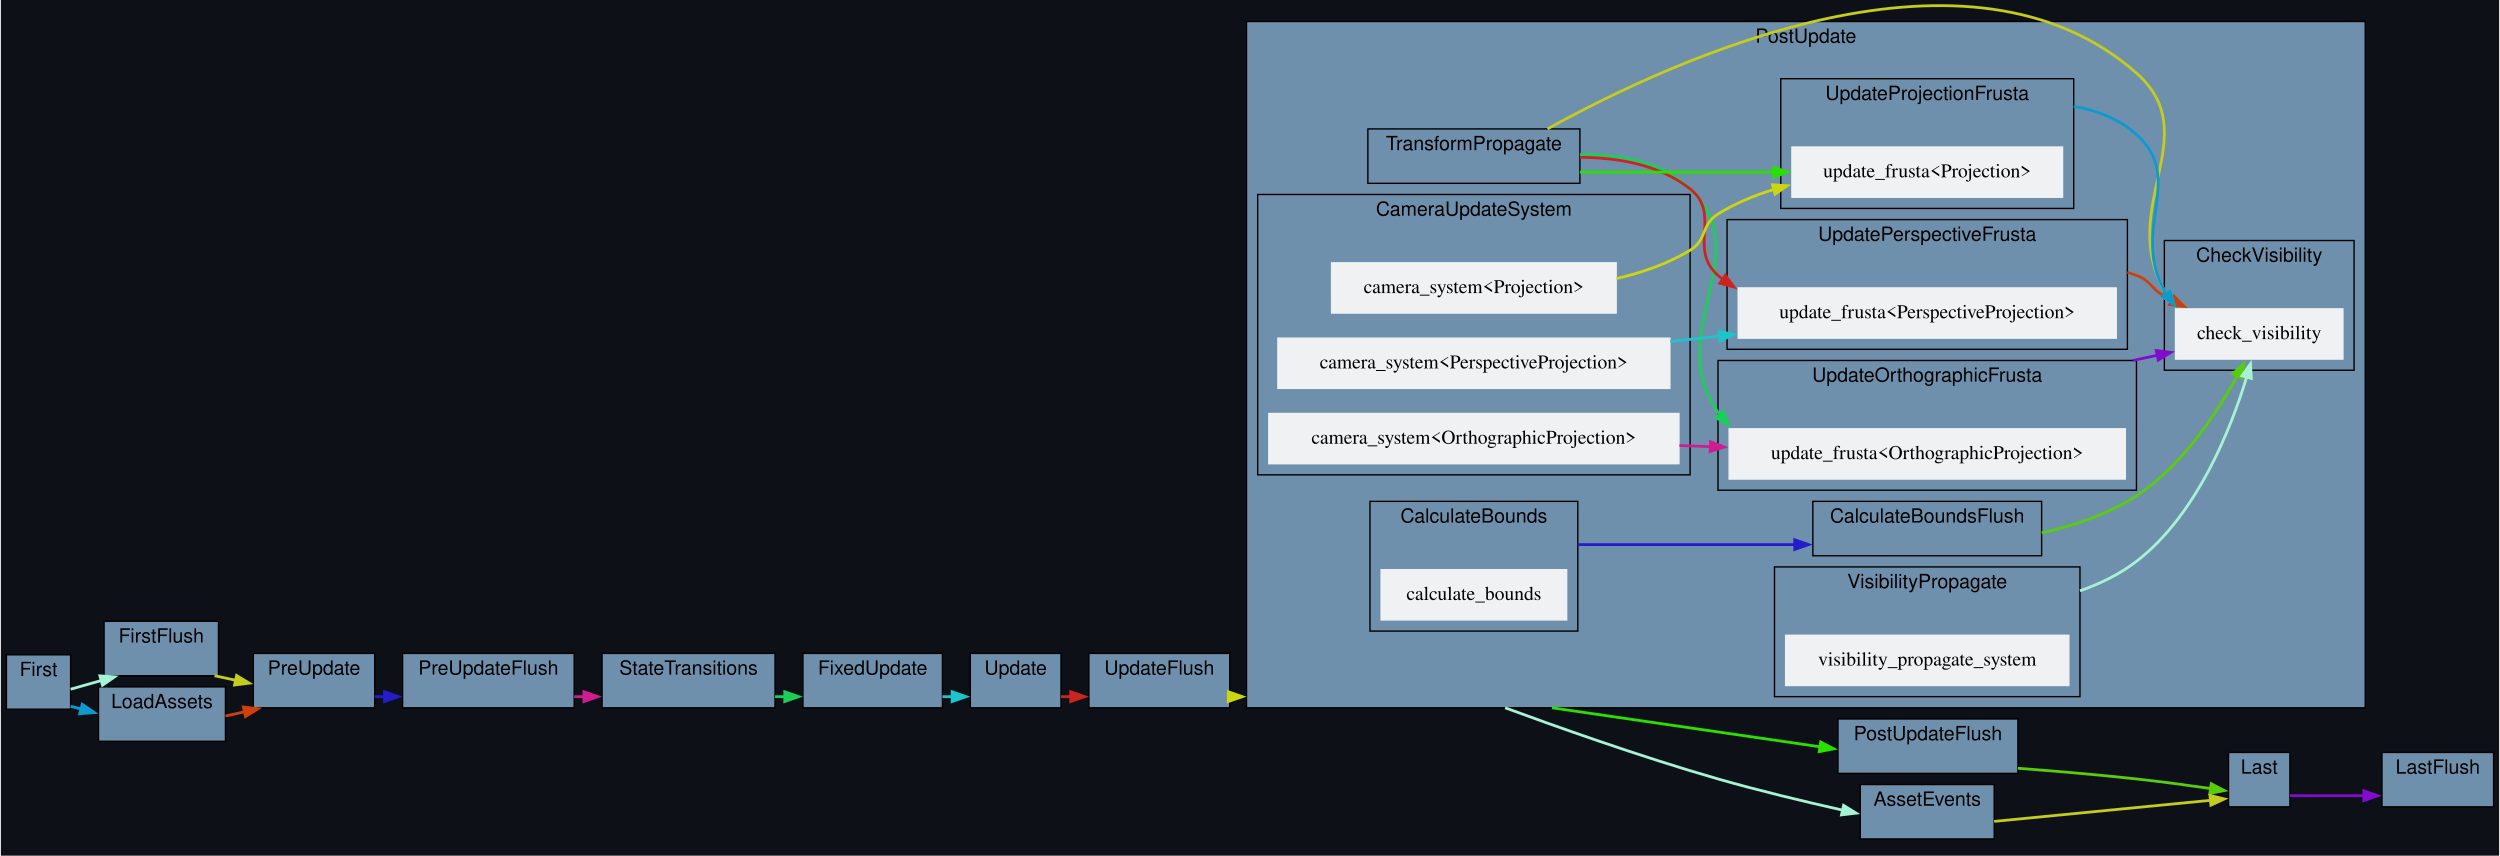
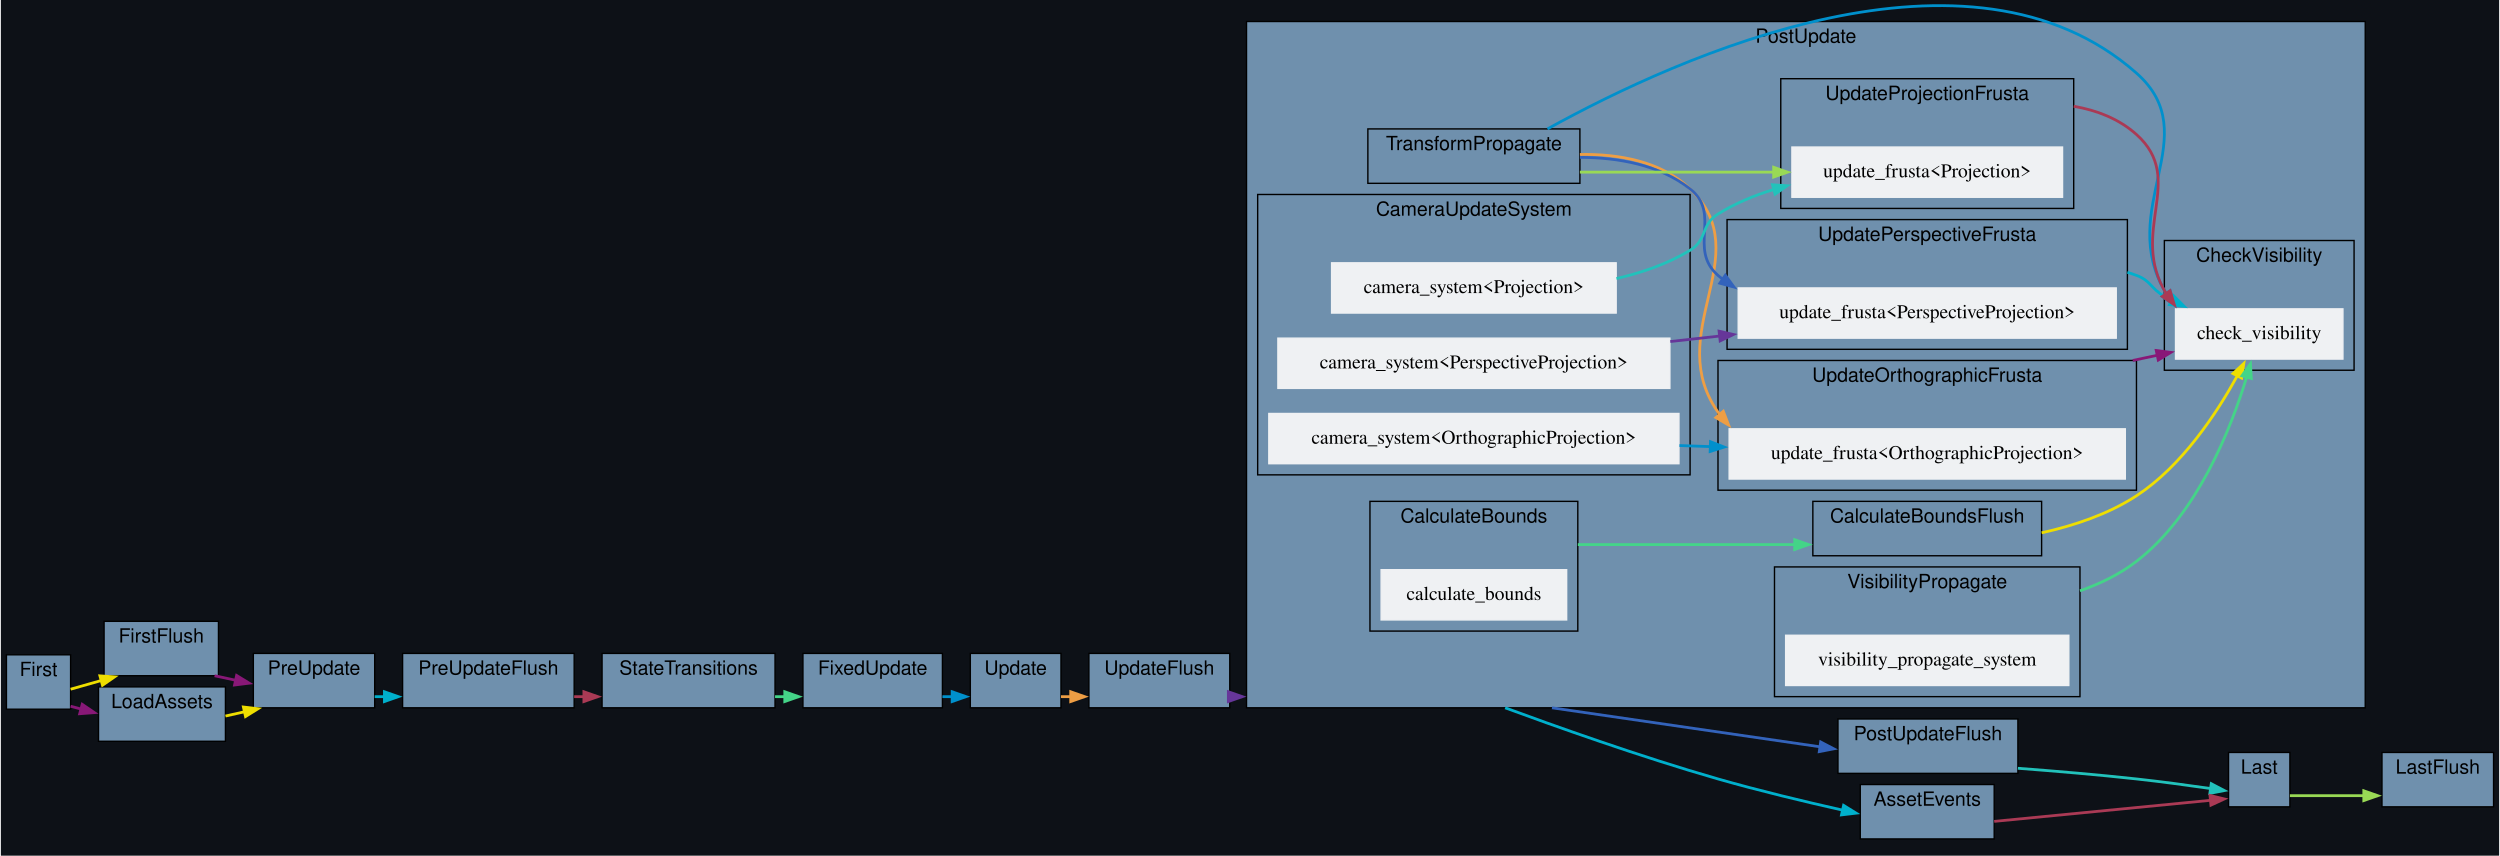
<svg xmlns="http://www.w3.org/2000/svg" xmlns:xlink="http://www.w3.org/1999/xlink" width="1791pt" height="613pt" viewBox="0.00 0.00 1791.00 613.42">
  <g id="graph0" class="graph" transform="scale(1 1) rotate(0) translate(4 609.42)">
    <polygon fill="#0d1117" stroke="none" points="-4,4 -4,-609.42 1787,-609.42 1787,4 -4,4" />
    <g id="clust1" class="cluster">
      <g id="a_clust1">
        <a xlink:title="Update">
          <polygon fill="#6f90ad" stroke="black" points="691,-102 691,-141 756,-141 756,-102 691,-102" />
          <text text-anchor="middle" x="723.5" y="-125.8" font-family="Helvetica,sans-Serif" font-size="14.00">Update</text>
        </a>
      </g>
    </g>
    <g id="clust2" class="cluster">
      <g id="a_clust2">
        <a xlink:title="FirstFlush">
          <polygon fill="#6f90ad" stroke="black" points="70,-125 70,-164 152,-164 152,-125 70,-125" />
          <text text-anchor="middle" x="111" y="-148.8" font-family="Helvetica,sans-Serif" font-size="14.00">FirstFlush</text>
        </a>
      </g>
    </g>
    <g id="clust3" class="cluster">
      <g id="a_clust3">
        <a xlink:title="PreUpdateFlush">
          <polygon fill="#6f90ad" stroke="black" points="284,-102 284,-141 407,-141 407,-102 284,-102" />
          <text text-anchor="middle" x="345.5" y="-125.8" font-family="Helvetica,sans-Serif" font-size="14.00">PreUpdateFlush</text>
        </a>
      </g>
    </g>
    <g id="clust4" class="cluster">
      <g id="a_clust4">
        <a xlink:title="UpdateFlush">
          <polygon fill="#6f90ad" stroke="black" points="776,-102 776,-141 877,-141 877,-102 776,-102" />
          <text text-anchor="middle" x="826.5" y="-125.8" font-family="Helvetica,sans-Serif" font-size="14.00">UpdateFlush</text>
        </a>
      </g>
    </g>
    <g id="clust5" class="cluster">
      <g id="a_clust5">
        <a xlink:title="PostUpdateFlush">
          <polygon fill="#6f90ad" stroke="black" points="1313,-55 1313,-94 1442,-94 1442,-55 1313,-55" />
          <text text-anchor="middle" x="1377.5" y="-78.8" font-family="Helvetica,sans-Serif" font-size="14.00">PostUpdateFlush</text>
        </a>
      </g>
    </g>
    <g id="clust6" class="cluster">
      <g id="a_clust6">
        <a xlink:title="LastFlush">
          <polygon fill="#6f90ad" stroke="black" points="1703,-31 1703,-70 1783,-70 1783,-31 1703,-31" />
          <text text-anchor="middle" x="1743" y="-54.8" font-family="Helvetica,sans-Serif" font-size="14.00">LastFlush</text>
        </a>
      </g>
    </g>
    <g id="clust7" class="cluster">
      <g id="a_clust7">
        <a xlink:title="First">
          <polygon fill="#6f90ad" stroke="black" points="0,-101 0,-140 46,-140 46,-101 0,-101" />
          <text text-anchor="middle" x="23" y="-124.8" font-family="Helvetica,sans-Serif" font-size="14.00">First</text>
        </a>
      </g>
    </g>
    <g id="clust8" class="cluster">
      <g id="a_clust8">
        <a xlink:title="PreUpdate">
          <polygon fill="#6f90ad" stroke="black" points="177,-102 177,-141 264,-141 264,-102 177,-102" />
          <text text-anchor="middle" x="220.5" y="-125.8" font-family="Helvetica,sans-Serif" font-size="14.00">PreUpdate</text>
        </a>
      </g>
    </g>
    <g id="clust9" class="cluster">
      <g id="a_clust9">
        <a xlink:title="StateTransitions">
          <polygon fill="#6f90ad" stroke="black" points="427,-102 427,-141 551,-141 551,-102 427,-102" />
          <text text-anchor="middle" x="489" y="-125.8" font-family="Helvetica,sans-Serif" font-size="14.00">StateTransitions</text>
        </a>
      </g>
    </g>
    <g id="clust10" class="cluster">
      <g id="a_clust10">
        <a xlink:title="FixedUpdate">
          <polygon fill="#6f90ad" stroke="black" points="571,-102 571,-141 671,-141 671,-102 571,-102" />
          <text text-anchor="middle" x="621" y="-125.8" font-family="Helvetica,sans-Serif" font-size="14.00">FixedUpdate</text>
        </a>
      </g>
    </g>
    <g id="clust11" class="cluster">
      <g id="a_clust11">
        <a xlink:title="PostUpdate">
          <polygon fill="#6f90ad" stroke="black" points="889,-102 889,-594 1691,-594 1691,-102 889,-102" />
          <text text-anchor="middle" x="1290" y="-578.8" font-family="Helvetica,sans-Serif" font-size="14.00">PostUpdate</text>
        </a>
      </g>
    </g>
    <g id="clust12" class="cluster">
      <g id="a_clust12">
        <a xlink:title="TransformPropagate">
          <polygon fill="#6f90ad" stroke="black" points="976,-478 976,-517 1128,-517 1128,-478 976,-478" />
          <text text-anchor="middle" x="1052" y="-501.8" font-family="Helvetica,sans-Serif" font-size="14.00">TransformPropagate</text>
        </a>
      </g>
    </g>
    <g id="clust13" class="cluster">
      <g id="a_clust13">
        <a xlink:title="CameraUpdateSystem">
          <polygon fill="#6f90ad" stroke="black" points="897,-269 897,-470 1207,-470 1207,-269 897,-269" />
          <text text-anchor="middle" x="1052" y="-454.8" font-family="Helvetica,sans-Serif" font-size="14.00">CameraUpdateSystem</text>
        </a>
      </g>
    </g>
    <g id="clust14" class="cluster">
      <g id="a_clust14">
        <a xlink:title="CalculateBounds">
          <polygon fill="#6f90ad" stroke="black" points="977.5,-157 977.5,-250 1126.5,-250 1126.5,-157 977.5,-157" />
          <text text-anchor="middle" x="1052" y="-234.8" font-family="Helvetica,sans-Serif" font-size="14.00">CalculateBounds</text>
        </a>
      </g>
    </g>
    <g id="clust15" class="cluster">
      <g id="a_clust15">
        <a xlink:title="CalculateBoundsFlush">
          <polygon fill="#6f90ad" stroke="black" points="1295,-211 1295,-250 1459,-250 1459,-211 1295,-211" />
          <text text-anchor="middle" x="1377" y="-234.8" font-family="Helvetica,sans-Serif" font-size="14.00">CalculateBoundsFlush</text>
        </a>
      </g>
    </g>
    <g id="clust16" class="cluster">
      <g id="a_clust16">
        <a xlink:title="UpdateOrthographicFrusta">
          <polygon fill="#6f90ad" stroke="black" points="1227,-258 1227,-351 1527,-351 1527,-258 1227,-258" />
          <text text-anchor="middle" x="1377" y="-335.8" font-family="Helvetica,sans-Serif" font-size="14.00">UpdateOrthographicFrusta</text>
        </a>
      </g>
    </g>
    <g id="clust17" class="cluster">
      <g id="a_clust17">
        <a xlink:title="UpdatePerspectiveFrusta">
          <polygon fill="#6f90ad" stroke="black" points="1233.5,-359 1233.5,-452 1520.5,-452 1520.5,-359 1233.5,-359" />
          <text text-anchor="middle" x="1377" y="-436.8" font-family="Helvetica,sans-Serif" font-size="14.00">UpdatePerspectiveFrusta</text>
        </a>
      </g>
    </g>
    <g id="clust18" class="cluster">
      <g id="a_clust18">
        <a xlink:title="UpdateProjectionFrusta">
          <polygon fill="#6f90ad" stroke="black" points="1272,-460 1272,-553 1482,-553 1482,-460 1272,-460" />
          <text text-anchor="middle" x="1377" y="-537.8" font-family="Helvetica,sans-Serif" font-size="14.00">UpdateProjectionFrusta</text>
        </a>
      </g>
    </g>
    <g id="clust19" class="cluster">
      <g id="a_clust19">
        <a xlink:title="CheckVisibility">
          <polygon fill="#6f90ad" stroke="black" points="1547,-344 1547,-437 1683,-437 1683,-344 1547,-344" />
          <text text-anchor="middle" x="1615" y="-421.8" font-family="Helvetica,sans-Serif" font-size="14.00">CheckVisibility</text>
        </a>
      </g>
    </g>
    <g id="clust20" class="cluster">
      <g id="a_clust20">
        <a xlink:title="VisibilityPropagate">
          <polygon fill="#6f90ad" stroke="black" points="1267.5,-110 1267.5,-203 1486.5,-203 1486.5,-110 1267.5,-110" />
          <text text-anchor="middle" x="1377" y="-187.8" font-family="Helvetica,sans-Serif" font-size="14.00">VisibilityPropagate</text>
        </a>
      </g>
    </g>
    <g id="clust21" class="cluster">
      <g id="a_clust21">
        <a xlink:title="Last">
          <polygon fill="#6f90ad" stroke="black" points="1593,-31 1593,-70 1637,-70 1637,-31 1593,-31" />
          <text text-anchor="middle" x="1615" y="-54.8" font-family="Helvetica,sans-Serif" font-size="14.00">Last</text>
        </a>
      </g>
    </g>
    <g id="clust22" class="cluster">
      <g id="a_clust22">
        <a xlink:title="LoadAssets">
          <polygon fill="#6f90ad" stroke="black" points="66,-78 66,-117 157,-117 157,-78 66,-78" />
          <text text-anchor="middle" x="111.5" y="-101.8" font-family="Helvetica,sans-Serif" font-size="14.00">LoadAssets</text>
        </a>
      </g>
    </g>
    <g id="clust23" class="cluster">
      <g id="a_clust23">
        <a xlink:title="AssetEvents">
          <polygon fill="#6f90ad" stroke="black" points="1329,-8 1329,-47 1425,-47 1425,-8 1329,-8" />
          <text text-anchor="middle" x="1377" y="-31.8" font-family="Helvetica,sans-Serif" font-size="14.00">AssetEvents</text>
        </a>
      </g>
    </g>
    <g id="edge7" class="edge">
      <g id="a_edge7">
        <a xlink:title="Update → UpdateFlush">
-           <path fill="none" stroke="#cc251d" stroke-width="2" d="M756,-110C758.35,-110 760.77,-110 763.22,-110" />
-           <polygon fill="#cc251d" stroke="#cc251d" stroke-width="2" points="762.97,-113.5 772.97,-110 762.97,-106.5 762.97,-113.5" />
+           <path fill="none" stroke="#ee9e44" stroke-width="2" d="M756,-110C758.35,-110 760.77,-110 763.22,-110" />
+           <polygon fill="#ee9e44" stroke="#ee9e44" stroke-width="2" points="762.97,-113.5 772.97,-110 762.97,-106.5 762.97,-113.5" />
        </a>
      </g>
    </g>
    <g id="edge2" class="edge">
      <g id="a_edge2">
        <a xlink:title="FirstFlush → PreUpdate">
-           <path fill="none" stroke="#c4cc1d" stroke-width="2" d="M149.2,-125C154.17,-123.94 159.34,-122.82 164.52,-121.71" />
-           <polygon fill="#c4cc1d" stroke="#c4cc1d" stroke-width="2" points="165,-125.19 174.04,-119.66 163.53,-118.34 165,-125.19" />
+           <path fill="none" stroke="#881877" stroke-width="2" d="M149.2,-125C154.17,-123.94 159.34,-122.82 164.52,-121.71" />
+           <polygon fill="#881877" stroke="#881877" stroke-width="2" points="165,-125.19 174.04,-119.66 163.53,-118.34 165,-125.19" />
        </a>
      </g>
    </g>
    <g id="edge4" class="edge">
      <g id="a_edge4">
        <a xlink:title="PreUpdateFlush → StateTransitions">
-           <path fill="none" stroke="#cd1d91" stroke-width="2" d="M407,-110C409.39,-110 411.8,-110 414.21,-110" />
-           <polygon fill="#cd1d91" stroke="#cd1d91" stroke-width="2" points="413.98,-113.5 423.98,-110 413.98,-106.5 413.98,-113.5" />
+           <path fill="none" stroke="#aa3a55" stroke-width="2" d="M407,-110C409.39,-110 411.8,-110 414.21,-110" />
+           <polygon fill="#aa3a55" stroke="#aa3a55" stroke-width="2" points="413.98,-113.5 423.98,-110 413.98,-106.5 413.98,-113.5" />
        </a>
      </g>
    </g>
    <g id="edge8" class="edge">
      <g id="a_edge8">
        <a xlink:title="UpdateFlush → PostUpdate">
-           <path fill="none" stroke="#ccd60d" stroke-width="2" d="M877,-110C880,-110 883,-110 886,-110" />
-           <polygon fill="#ccd60d" stroke="#ccd60d" stroke-width="2" points="875.98,-113.5 885.98,-110 875.98,-106.5 875.98,-113.5" />
+           <path fill="none" stroke="#663699" stroke-width="2" d="M877,-110C880,-110 883,-110 886,-110" />
+           <polygon fill="#663699" stroke="#663699" stroke-width="2" points="875.98,-113.5 885.98,-110 875.98,-106.5 875.98,-113.5" />
        </a>
      </g>
    </g>
    <g id="edge10" class="edge">
      <g id="a_edge10">
        <a xlink:title="PostUpdateFlush → Last">
-           <path fill="none" stroke="#58cd0c" stroke-width="2" d="M1442,-58.65C1468.36,-56.64 1499.18,-54.04 1527,-51 1544.66,-49.07 1564.27,-46.41 1580.4,-44.09" />
-           <polygon fill="#58cd0c" stroke="#58cd0c" stroke-width="2" points="1580.62,-47.59 1590.01,-42.68 1579.61,-40.67 1580.62,-47.59" />
+           <path fill="none" stroke="#22c2bb" stroke-width="2" d="M1442,-58.65C1468.36,-56.64 1499.18,-54.04 1527,-51 1544.66,-49.07 1564.27,-46.41 1580.4,-44.09" />
+           <polygon fill="#22c2bb" stroke="#22c2bb" stroke-width="2" points="1580.62,-47.59 1590.01,-42.68 1579.61,-40.67 1580.62,-47.59" />
        </a>
      </g>
    </g>
    <g id="edge1" class="edge">
      <g id="a_edge1">
        <a xlink:title="First → FirstFlush">
-           <path fill="none" stroke="#a6f2d4" stroke-width="2" d="M46,-115.34C52.44,-117.18 59.5,-119.18 66,-121 66.73,-121.2 67.47,-121.41 68.21,-121.62" />
-           <polygon fill="#a6f2d4" stroke="#a6f2d4" stroke-width="2" points="67,-124.91 77.57,-124.2 68.86,-118.17 67,-124.91" />
+           <path fill="none" stroke="#eede00" stroke-width="2" d="M46,-115.34C52.44,-117.18 59.5,-119.18 66,-121 66.73,-121.2 67.47,-121.41 68.21,-121.62" />
+           <polygon fill="#eede00" stroke="#eede00" stroke-width="2" points="67,-124.91 77.57,-124.2 68.86,-118.17 67,-124.91" />
        </a>
      </g>
    </g>
    <g id="edge13" class="edge">
      <g id="a_edge13">
        <a xlink:title="First → LoadAssets">
-           <path fill="none" stroke="#0c9acf" stroke-width="2" d="M46,-103.12C48.46,-102.46 51.05,-101.77 53.71,-101.05" />
-           <polygon fill="#0c9acf" stroke="#0c9acf" stroke-width="2" points="54.32,-104.51 63.08,-98.55 52.51,-97.75 54.32,-104.51" />
+           <path fill="none" stroke="#881877" stroke-width="2" d="M46,-103.12C48.46,-102.46 51.05,-101.77 53.71,-101.05" />
+           <polygon fill="#881877" stroke="#881877" stroke-width="2" points="54.32,-104.51 63.08,-98.55 52.51,-97.75 54.32,-104.51" />
        </a>
      </g>
    </g>
    <g id="edge3" class="edge">
      <g id="a_edge3">
        <a xlink:title="PreUpdate → PreUpdateFlush">
-           <path fill="none" stroke="#251dcc" stroke-width="2" d="M264,-110C266.39,-110 268.82,-110 271.28,-110" />
-           <polygon fill="#251dcc" stroke="#251dcc" stroke-width="2" points="270.98,-113.5 280.98,-110 270.98,-106.5 270.98,-113.5" />
+           <path fill="none" stroke="#00b0cc" stroke-width="2" d="M264,-110C266.39,-110 268.82,-110 271.28,-110" />
+           <polygon fill="#00b0cc" stroke="#00b0cc" stroke-width="2" points="270.98,-113.5 280.98,-110 270.98,-106.5 270.98,-113.5" />
        </a>
      </g>
    </g>
    <g id="edge5" class="edge">
      <g id="a_edge5">
        <a xlink:title="StateTransitions → FixedUpdate">
-           <path fill="none" stroke="#1dcd59" stroke-width="2" d="M551,-110C553.39,-110 555.79,-110 558.19,-110" />
-           <polygon fill="#1dcd59" stroke="#1dcd59" stroke-width="2" points="557.98,-113.5 567.98,-110 557.98,-106.5 557.98,-113.5" />
+           <path fill="none" stroke="#44d488" stroke-width="2" d="M551,-110C553.39,-110 555.79,-110 558.19,-110" />
+           <polygon fill="#44d488" stroke="#44d488" stroke-width="2" points="557.98,-113.5 567.98,-110 557.98,-106.5 557.98,-113.5" />
        </a>
      </g>
    </g>
    <g id="edge6" class="edge">
      <g id="a_edge6">
        <a xlink:title="FixedUpdate → Update">
-           <path fill="none" stroke="#1dc4cc" stroke-width="2" d="M671,-110C673.37,-110 675.75,-110 678.11,-110" />
-           <polygon fill="#1dc4cc" stroke="#1dc4cc" stroke-width="2" points="677.98,-113.5 687.98,-110 677.98,-106.5 677.98,-113.5" />
+           <path fill="none" stroke="#0090cc" stroke-width="2" d="M671,-110C673.37,-110 675.75,-110 678.11,-110" />
+           <polygon fill="#0090cc" stroke="#0090cc" stroke-width="2" points="677.98,-113.5 687.98,-110 677.98,-106.5 677.98,-113.5" />
        </a>
      </g>
    </g>
    <g id="edge9" class="edge">
      <g id="a_edge9">
        <a xlink:title="PostUpdate → PostUpdateFlush">
-           <path fill="none" stroke="#29e000" stroke-width="2" d="M1107.97,-102C1160.91,-94.3 1241.39,-82.59 1300.36,-74.01" />
-           <polygon fill="#29e000" stroke="#29e000" stroke-width="2" points="1300.61,-77.51 1310.01,-72.6 1299.61,-70.58 1300.61,-77.51" />
+           <path fill="none" stroke="#3363bb" stroke-width="2" d="M1107.97,-102C1160.91,-94.3 1241.39,-82.59 1300.36,-74.01" />
+           <polygon fill="#3363bb" stroke="#3363bb" stroke-width="2" points="1300.61,-77.51 1310.01,-72.6 1299.61,-70.58 1300.61,-77.51" />
        </a>
      </g>
    </g>
    <g id="edge14" class="edge">
      <g id="a_edge14">
        <a xlink:title="PostUpdate → AssetEvents">
-           <path fill="none" stroke="#a6f2d4" stroke-width="2" d="M1074.39,-102C1107.02,-89.98 1171.29,-66.95 1227,-51 1256.2,-42.64 1289.03,-34.77 1316.43,-28.61" />
-           <polygon fill="#a6f2d4" stroke="#a6f2d4" stroke-width="2" points="1317.04,-32.06 1326.05,-26.48 1315.53,-25.23 1317.04,-32.06" />
+           <path fill="none" stroke="#00b0cc" stroke-width="2" d="M1074.39,-102C1107.02,-89.98 1171.29,-66.95 1227,-51 1256.2,-42.64 1289.03,-34.77 1316.43,-28.61" />
+           <polygon fill="#00b0cc" stroke="#00b0cc" stroke-width="2" points="1317.04,-32.06 1326.05,-26.48 1315.53,-25.23 1317.04,-32.06" />
        </a>
      </g>
    </g>
    <g id="node21" class="node">
      <g id="a_node21">
        <a xlink:title="bevy_render::view::visibility::update_frusta&lt;bevy_render::camera::projection::OrthographicProjection&gt;">
          <polygon fill="#eff1f3" stroke="#eff1f3" points="1519,-302 1235,-302 1235,-266 1519,-266 1519,-302" />
          <text text-anchor="middle" x="1377" y="-280.3" font-family="Times,serif" font-size="14.00">update_frusta&lt;OrthographicProjection&gt;</text>
        </a>
      </g>
    </g>
    <g id="edge18" class="edge">
      <g id="a_edge18">
        <a xlink:title="TransformPropagate → update_frusta&lt;OrthographicProjection&gt;">
-           <path fill="none" stroke="#1dcd59" stroke-width="2" d="M1128,-498.7C1156.17,-499.15 1186.34,-493.77 1207,-474 1256.96,-426.21 1185.25,-370.31 1228.3,-312.13" />
-           <polygon fill="#1dcd59" stroke="#1dcd59" stroke-width="2" points="1230.81,-314.58 1234.63,-304.7 1225.48,-310.04 1230.81,-314.58" />
+           <path fill="none" stroke="#ee9e44" stroke-width="2" d="M1128,-498.7C1156.17,-499.15 1186.34,-493.77 1207,-474 1256.96,-426.21 1185.25,-370.31 1228.3,-312.13" />
+           <polygon fill="#ee9e44" stroke="#ee9e44" stroke-width="2" points="1230.81,-314.58 1234.63,-304.7 1225.48,-310.04 1230.81,-314.58" />
        </a>
      </g>
    </g>
    <g id="node23" class="node">
      <g id="a_node23">
        <a xlink:title="bevy_render::view::visibility::update_frusta&lt;bevy_render::camera::projection::PerspectiveProjection&gt;">
          <polygon fill="#eff1f3" stroke="#eff1f3" points="1512.5,-403 1241.5,-403 1241.5,-367 1512.5,-367 1512.5,-403" />
          <text text-anchor="middle" x="1377" y="-381.3" font-family="Times,serif" font-size="14.00">update_frusta&lt;PerspectiveProjection&gt;</text>
        </a>
      </g>
    </g>
    <g id="edge20" class="edge">
      <g id="a_edge20">
        <a xlink:title="TransformPropagate → update_frusta&lt;PerspectiveProjection&gt;">
-           <path fill="none" stroke="#cc251d" stroke-width="2" d="M1128,-496.61C1155.41,-496.53 1185.04,-491.33 1207,-474 1229.73,-456.06 1205.21,-431.07 1227,-412 1228.09,-411.05 1229.2,-410.12 1230.33,-409.23" />
-           <polygon fill="#cc251d" stroke="#cc251d" stroke-width="2" points="1232.26,-412.15 1238.52,-403.6 1228.3,-406.38 1232.26,-412.15" />
+           <path fill="none" stroke="#3363bb" stroke-width="2" d="M1128,-496.61C1155.41,-496.53 1185.04,-491.33 1207,-474 1229.73,-456.06 1205.21,-431.07 1227,-412 1228.09,-411.05 1229.2,-410.12 1230.33,-409.23" />
+           <polygon fill="#3363bb" stroke="#3363bb" stroke-width="2" points="1232.26,-412.15 1238.52,-403.6 1228.3,-406.38 1232.26,-412.15" />
        </a>
      </g>
    </g>
    <g id="node25" class="node">
      <g id="a_node25">
        <a xlink:title="bevy_render::view::visibility::update_frusta&lt;bevy_render::camera::projection::Projection&gt;">
          <polygon fill="#eff1f3" stroke="#eff1f3" points="1474,-504 1280,-504 1280,-468 1474,-468 1474,-504" />
          <text text-anchor="middle" x="1377" y="-482.3" font-family="Times,serif" font-size="14.00">update_frusta&lt;Projection&gt;</text>
        </a>
      </g>
    </g>
    <g id="edge22" class="edge">
      <g id="a_edge22">
        <a xlink:title="TransformPropagate → update_frusta&lt;Projection&gt;">
-           <path fill="none" stroke="#29e000" stroke-width="2" d="M1128,-486C1169.31,-486 1221.33,-486 1267.05,-486" />
-           <polygon fill="#29e000" stroke="#29e000" stroke-width="2" points="1266.9,-489.5 1276.9,-486 1266.9,-482.5 1266.9,-489.5" />
+           <path fill="none" stroke="#99d955" stroke-width="2" d="M1128,-486C1169.31,-486 1221.33,-486 1267.05,-486" />
+           <polygon fill="#99d955" stroke="#99d955" stroke-width="2" points="1266.9,-489.5 1276.9,-486 1266.9,-482.5 1266.9,-489.5" />
        </a>
      </g>
    </g>
    <g id="node27" class="node">
      <g id="a_node27">
        <a xlink:title="bevy_render::view::visibility::check_visibility">
          <polygon fill="#eff1f3" stroke="#eff1f3" points="1675,-388 1555,-388 1555,-352 1675,-352 1675,-388" />
          <text text-anchor="middle" x="1615" y="-366.3" font-family="Times,serif" font-size="14.00">check_visibility</text>
        </a>
      </g>
    </g>
    <g id="edge28" class="edge">
      <g id="a_edge28">
        <a xlink:title="TransformPropagate → check_visibility">
-           <path fill="none" stroke="#c4cc1d" stroke-width="2" d="M1104.75,-517C1200.7,-570.02 1407.29,-662.68 1527,-557 1577.79,-512.17 1511.36,-459.86 1548.31,-398.96" />
-           <polygon fill="#c4cc1d" stroke="#c4cc1d" stroke-width="2" points="1551.17,-400.97 1554.06,-390.78 1545.44,-396.95 1551.17,-400.97" />
+           <path fill="none" stroke="#0090cc" stroke-width="2" d="M1104.75,-517C1200.7,-570.02 1407.29,-662.68 1527,-557 1577.79,-512.17 1511.36,-459.86 1548.31,-398.96" />
+           <polygon fill="#0090cc" stroke="#0090cc" stroke-width="2" points="1551.17,-400.97 1554.06,-390.78 1545.44,-396.95 1551.17,-400.97" />
        </a>
      </g>
    </g>
    <g id="node14" class="node">
      <g id="a_node14">
        <a xlink:title="bevy_render::camera::camera::camera_system&lt;bevy_render::camera::projection::Projection&gt;">
          <polygon fill="#eff1f3" stroke="#eff1f3" points="1154,-421 950,-421 950,-385 1154,-385 1154,-421" />
          <text text-anchor="middle" x="1052" y="-399.3" font-family="Times,serif" font-size="14.00">camera_system&lt;Projection&gt;</text>
        </a>
      </g>
    </g>
    <g id="edge21" class="edge">
      <g id="a_edge21">
        <a xlink:title="SystemTypeSet(camera_system&lt;Projection&gt;&quot;) → update_frusta&lt;Projection&gt;">
-           <path fill="none" stroke="#ccd60d" stroke-width="2" d="M1154.22,-409.74C1172.67,-413.96 1191.09,-420.37 1207,-430 1219.47,-437.55 1214.62,-448.29 1227,-456 1239.21,-463.6 1252.99,-469.33 1267.1,-473.63" />
-           <polygon fill="#ccd60d" stroke="#ccd60d" stroke-width="2" points="1266.06,-476.98 1276.63,-476.26 1267.92,-470.23 1266.06,-476.98" />
+           <path fill="none" stroke="#22c2bb" stroke-width="2" d="M1154.22,-409.74C1172.67,-413.96 1191.09,-420.37 1207,-430 1219.47,-437.55 1214.62,-448.29 1227,-456 1239.21,-463.6 1252.99,-469.33 1267.1,-473.63" />
+           <polygon fill="#22c2bb" stroke="#22c2bb" stroke-width="2" points="1266.06,-476.98 1276.63,-476.26 1267.92,-470.23 1266.06,-476.98" />
        </a>
      </g>
    </g>
    <g id="node15" class="node">
      <g id="a_node15">
        <a xlink:title="bevy_render::camera::camera::camera_system&lt;bevy_render::camera::projection::OrthographicProjection&gt;">
          <polygon fill="#eff1f3" stroke="#eff1f3" points="1199,-313 905,-313 905,-277 1199,-277 1199,-313" />
          <text text-anchor="middle" x="1052" y="-291.3" font-family="Times,serif" font-size="14.00">camera_system&lt;OrthographicProjection&gt;</text>
        </a>
      </g>
    </g>
    <g id="edge17" class="edge">
      <g id="a_edge17">
        <a xlink:title="SystemTypeSet(camera_system&lt;OrthographicProjection&gt;&quot;) → update_frusta&lt;OrthographicProjection&gt;">
-           <path fill="none" stroke="#cd1d91" stroke-width="2" d="M1199.38,-290.01C1206.77,-289.76 1214.21,-289.51 1221.63,-289.26" />
-           <polygon fill="#cd1d91" stroke="#cd1d91" stroke-width="2" points="1221.6,-292.76 1231.48,-288.92 1221.37,-285.76 1221.6,-292.76" />
+           <path fill="none" stroke="#0090cc" stroke-width="2" d="M1199.38,-290.01C1206.77,-289.76 1214.21,-289.51 1221.63,-289.26" />
+           <polygon fill="#0090cc" stroke="#0090cc" stroke-width="2" points="1221.6,-292.76 1231.48,-288.92 1221.37,-285.76 1221.6,-292.76" />
        </a>
      </g>
    </g>
    <g id="node16" class="node">
      <g id="a_node16">
        <a xlink:title="bevy_render::camera::camera::camera_system&lt;bevy_render::camera::projection::PerspectiveProjection&gt;">
          <polygon fill="#eff1f3" stroke="#eff1f3" points="1192.5,-367 911.5,-367 911.5,-331 1192.5,-331 1192.5,-367" />
          <text text-anchor="middle" x="1052" y="-345.3" font-family="Times,serif" font-size="14.00">camera_system&lt;PerspectiveProjection&gt;</text>
        </a>
      </g>
    </g>
    <g id="edge19" class="edge">
      <g id="a_edge19">
        <a xlink:title="SystemTypeSet(camera_system&lt;PerspectiveProjection&gt;&quot;) → update_frusta&lt;PerspectiveProjection&gt;">
-           <path fill="none" stroke="#1dc4cc" stroke-width="2" d="M1192.79,-364.58C1204.56,-365.89 1216.49,-367.22 1228.32,-368.54" />
-           <polygon fill="#1dc4cc" stroke="#1dc4cc" stroke-width="2" points="1227.76,-372 1238.09,-369.63 1228.54,-365.04 1227.76,-372" />
+           <path fill="none" stroke="#663699" stroke-width="2" d="M1192.79,-364.58C1204.56,-365.89 1216.49,-367.22 1228.32,-368.54" />
+           <polygon fill="#663699" stroke="#663699" stroke-width="2" points="1227.76,-372 1238.09,-369.63 1228.54,-365.04 1227.76,-372" />
        </a>
      </g>
    </g>
    <g id="edge16" class="edge">
      <g id="a_edge16">
        <a xlink:title="CalculateBounds → CalculateBoundsFlush">
-           <path fill="none" stroke="#251dcc" stroke-width="2" d="M1126.5,-219C1172.59,-219 1232.45,-219 1281.98,-219" />
-           <polygon fill="#251dcc" stroke="#251dcc" stroke-width="2" points="1281.98,-222.5 1291.98,-219 1281.98,-215.5 1281.98,-222.5" />
+           <path fill="none" stroke="#44d488" stroke-width="2" d="M1126.5,-219C1172.59,-219 1232.45,-219 1281.98,-219" />
+           <polygon fill="#44d488" stroke="#44d488" stroke-width="2" points="1281.98,-222.5 1291.98,-219 1281.98,-215.5 1281.98,-222.5" />
        </a>
      </g>
    </g>
    <g id="node18" class="node">
      <g id="a_node18">
        <a xlink:title="bevy_render::view::visibility::calculate_bounds">
          <polygon fill="#eff1f3" stroke="#eff1f3" points="1118.5,-201 985.5,-201 985.5,-165 1118.5,-165 1118.5,-201" />
          <text text-anchor="middle" x="1052" y="-179.3" font-family="Times,serif" font-size="14.00">calculate_bounds</text>
        </a>
      </g>
    </g>
    <g id="edge23" class="edge">
      <g id="a_edge23">
        <a xlink:title="CalculateBoundsFlush → check_visibility">
-           <path fill="none" stroke="#58cd0c" stroke-width="2" d="M1459,-227.46C1482.31,-232.6 1506.85,-240.83 1527,-254 1559.71,-275.38 1584.74,-313.48 1599.37,-340.17" />
-           <polygon fill="#58cd0c" stroke="#58cd0c" stroke-width="2" points="1596.19,-341.63 1603.95,-348.84 1602.38,-338.37 1596.19,-341.63" />
+           <path fill="none" stroke="#eede00" stroke-width="2" d="M1459,-227.46C1482.31,-232.6 1506.85,-240.83 1527,-254 1559.71,-275.38 1584.74,-313.48 1599.37,-340.17" />
+           <polygon fill="#eede00" stroke="#eede00" stroke-width="2" points="1596.19,-341.63 1603.95,-348.84 1602.38,-338.37 1596.19,-341.63" />
        </a>
      </g>
    </g>
    <g id="edge24" class="edge">
      <g id="a_edge24">
        <a xlink:title="UpdateOrthographicFrusta → check_visibility">
-           <path fill="none" stroke="#810ccd" stroke-width="2" d="M1524.32,-351C1530.39,-352.29 1536.36,-353.55 1542.15,-354.78" />
-           <polygon fill="#810ccd" stroke="#810ccd" stroke-width="2" points="1541.17,-358.15 1551.68,-356.8 1542.62,-351.3 1541.17,-358.15" />
+           <path fill="none" stroke="#881877" stroke-width="2" d="M1524.32,-351C1530.39,-352.29 1536.36,-353.55 1542.15,-354.78" />
+           <polygon fill="#881877" stroke="#881877" stroke-width="2" points="1541.17,-358.15 1551.68,-356.8 1542.62,-351.3 1541.17,-358.15" />
        </a>
      </g>
    </g>
    <g id="edge25" class="edge">
      <g id="a_edge25">
        <a xlink:title="UpdatePerspectiveFrusta → check_visibility">
-           <path fill="none" stroke="#cf410c" stroke-width="2" d="M1520.5,-414.23C1522.69,-413.53 1524.86,-412.79 1527,-412 1537.43,-408.17 1537.32,-402.46 1547,-397 1548.76,-396.01 1550.56,-395.04 1552.39,-394.08" />
-           <polygon fill="#cf410c" stroke="#cf410c" stroke-width="2" points="1553.73,-397.32 1561.2,-389.81 1550.68,-391.03 1553.73,-397.32" />
+           <path fill="none" stroke="#00b0cc" stroke-width="2" d="M1520.5,-414.23C1522.69,-413.53 1524.86,-412.79 1527,-412 1537.43,-408.17 1537.32,-402.46 1547,-397 1548.76,-396.01 1550.56,-395.04 1552.39,-394.08" />
+           <polygon fill="#00b0cc" stroke="#00b0cc" stroke-width="2" points="1553.73,-397.32 1561.2,-389.81 1550.68,-391.03 1553.73,-397.32" />
        </a>
      </g>
    </g>
    <g id="edge26" class="edge">
      <g id="a_edge26">
        <a xlink:title="UpdateProjectionFrusta → check_visibility">
-           <path fill="none" stroke="#0c9acf" stroke-width="2" d="M1482,-533.23C1498.6,-530.37 1514.42,-524.26 1527,-513 1563.24,-480.56 1520.98,-443.36 1548.47,-398.7" />
-           <polygon fill="#0c9acf" stroke="#0c9acf" stroke-width="2" points="1551.11,-401.02 1554.18,-390.88 1545.46,-396.89 1551.11,-401.02" />
+           <path fill="none" stroke="#aa3a55" stroke-width="2" d="M1482,-533.23C1498.6,-530.37 1514.42,-524.26 1527,-513 1563.24,-480.56 1520.98,-443.36 1548.47,-398.7" />
+           <polygon fill="#aa3a55" stroke="#aa3a55" stroke-width="2" points="1551.11,-401.02 1554.18,-390.88 1545.46,-396.89 1551.11,-401.02" />
        </a>
      </g>
    </g>
    <g id="edge27" class="edge">
      <g id="a_edge27">
        <a xlink:title="VisibilityPropagate → check_visibility">
-           <path fill="none" stroke="#a6f2d4" stroke-width="2" d="M1486.5,-185.88C1501.03,-190.95 1515.03,-197.79 1527,-207 1570.48,-240.44 1594.69,-301.93 1605.98,-339.08" />
-           <polygon fill="#a6f2d4" stroke="#a6f2d4" stroke-width="2" points="1602.6,-340.02 1608.72,-348.66 1609.33,-338.08 1602.6,-340.02" />
+           <path fill="none" stroke="#44d488" stroke-width="2" d="M1486.5,-185.88C1501.03,-190.95 1515.03,-197.79 1527,-207 1570.48,-240.44 1594.69,-301.93 1605.98,-339.08" />
+           <polygon fill="#44d488" stroke="#44d488" stroke-width="2" points="1602.6,-340.02 1608.72,-348.66 1609.33,-338.08 1602.6,-340.02" />
        </a>
      </g>
    </g>
    <g id="node29" class="node">
      <g id="a_node29">
        <a xlink:title="bevy_render::view::visibility::visibility_propagate_system">
          <polygon fill="#eff1f3" stroke="#eff1f3" points="1478.5,-154 1275.5,-154 1275.5,-118 1478.5,-118 1478.5,-154" />
          <text text-anchor="middle" x="1377" y="-132.3" font-family="Times,serif" font-size="14.00">visibility_propagate_system</text>
        </a>
      </g>
    </g>
    <g id="edge11" class="edge">
      <g id="a_edge11">
        <a xlink:title="Last → LastFlush">
-           <path fill="none" stroke="#810ccd" stroke-width="2" d="M1637,-39C1651.57,-39 1671.65,-39 1690.35,-39" />
-           <polygon fill="#810ccd" stroke="#810ccd" stroke-width="2" points="1689.97,-42.5 1699.97,-39 1689.97,-35.5 1689.97,-42.5" />
+           <path fill="none" stroke="#99d955" stroke-width="2" d="M1637,-39C1651.57,-39 1671.65,-39 1690.35,-39" />
+           <polygon fill="#99d955" stroke="#99d955" stroke-width="2" points="1689.97,-42.5 1699.97,-39 1689.97,-35.5 1689.97,-42.5" />
        </a>
      </g>
    </g>
    <g id="edge12" class="edge">
      <g id="a_edge12">
        <a xlink:title="LoadAssets → PreUpdate">
-           <path fill="none" stroke="#cf410c" stroke-width="2" d="M157,-96.09C161.6,-97.12 166.28,-98.18 170.91,-99.21" />
-           <polygon fill="#cf410c" stroke="#cf410c" stroke-width="2" points="169.87,-102.57 180.39,-101.34 171.4,-95.74 169.87,-102.57" />
+           <path fill="none" stroke="#eede00" stroke-width="2" d="M157,-96.09C161.6,-97.12 166.28,-98.18 170.91,-99.21" />
+           <polygon fill="#eede00" stroke="#eede00" stroke-width="2" points="169.87,-102.57 180.39,-101.34 171.4,-95.74 169.87,-102.57" />
        </a>
      </g>
    </g>
    <g id="edge15" class="edge">
      <g id="a_edge15">
        <a xlink:title="AssetEvents → Last">
-           <path fill="none" stroke="#c4cc1d" stroke-width="2" d="M1425,-20.58C1470.92,-25.06 1539.69,-31.76 1580.38,-35.72" />
-           <polygon fill="#c4cc1d" stroke="#c4cc1d" stroke-width="2" points="1579.7,-39.17 1589.99,-36.66 1580.38,-32.21 1579.7,-39.17" />
+           <path fill="none" stroke="#aa3a55" stroke-width="2" d="M1425,-20.58C1470.92,-25.06 1539.69,-31.76 1580.38,-35.72" />
+           <polygon fill="#aa3a55" stroke="#aa3a55" stroke-width="2" points="1579.7,-39.17 1589.99,-36.66 1580.38,-32.21 1579.7,-39.17" />
        </a>
      </g>
    </g>
  </g>
</svg>
